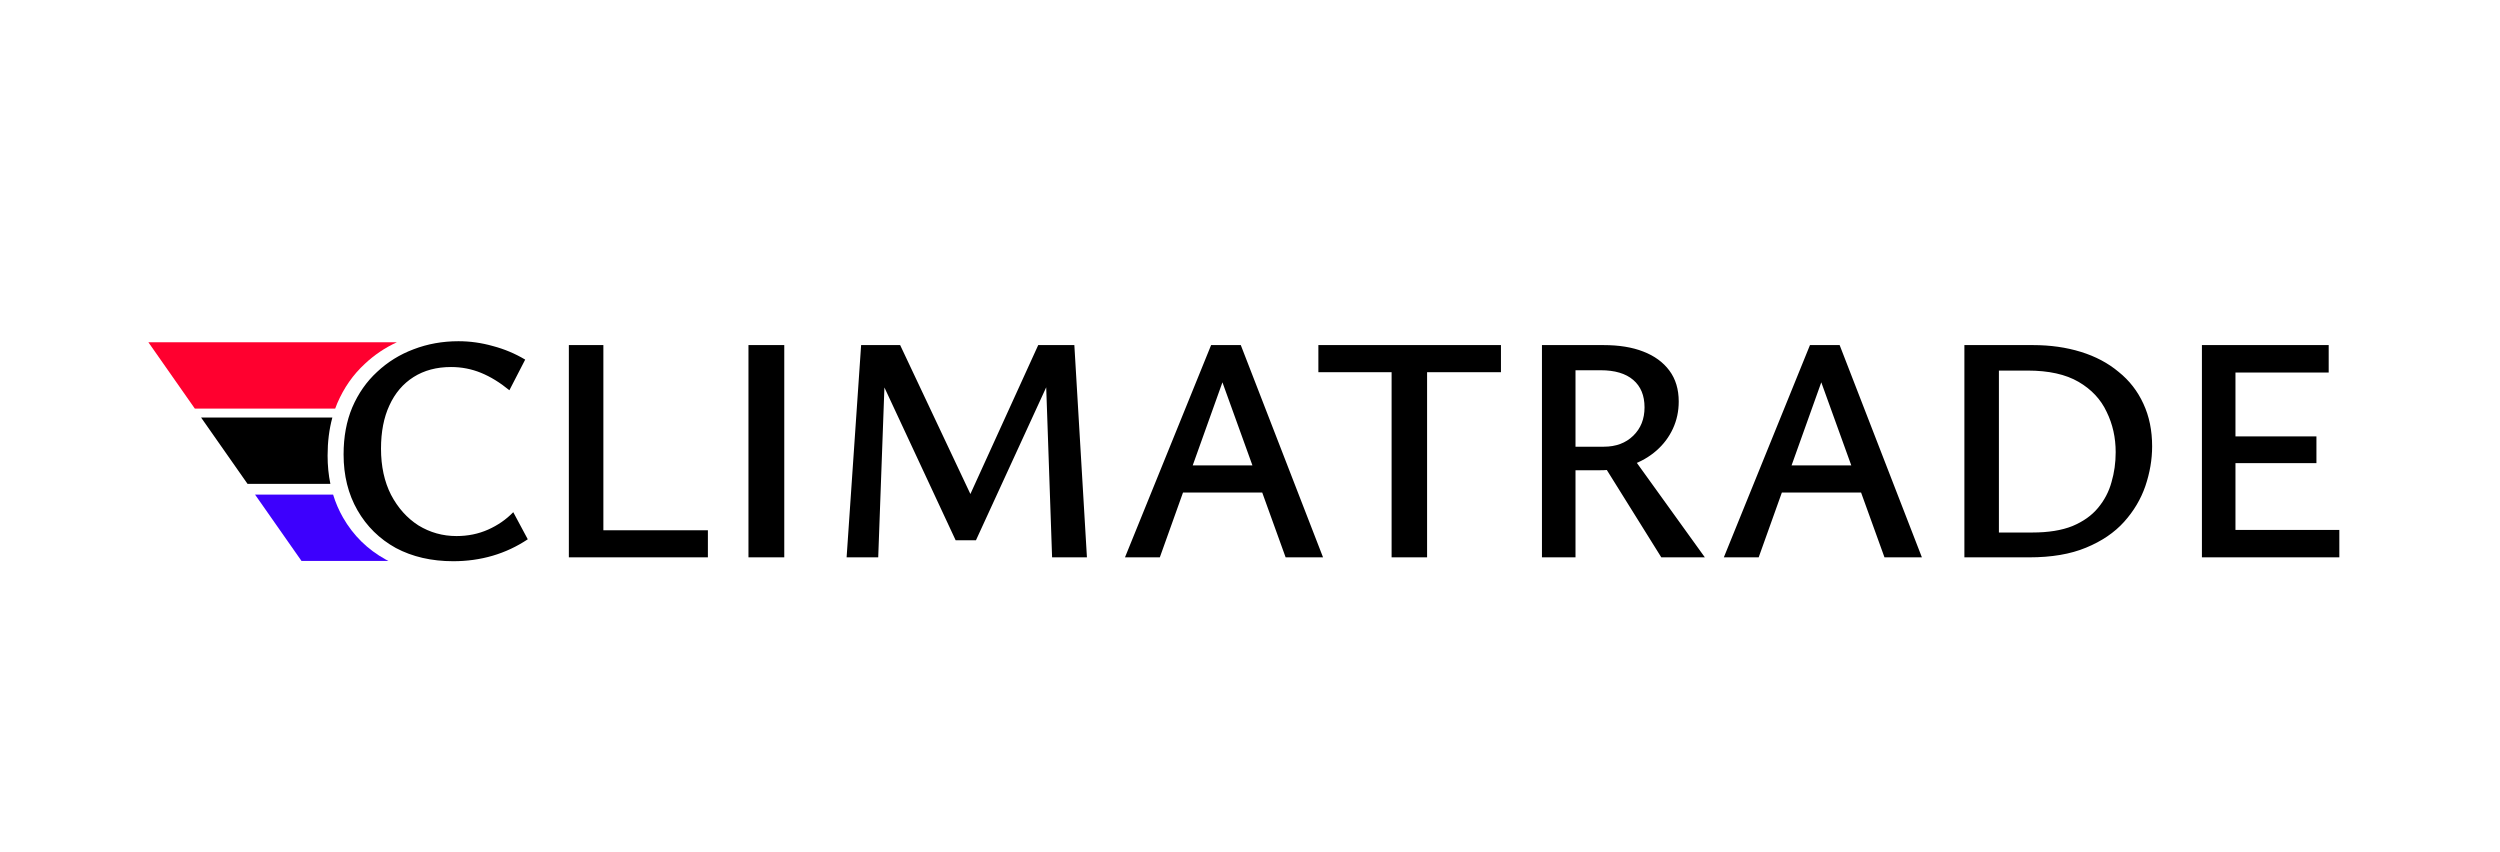
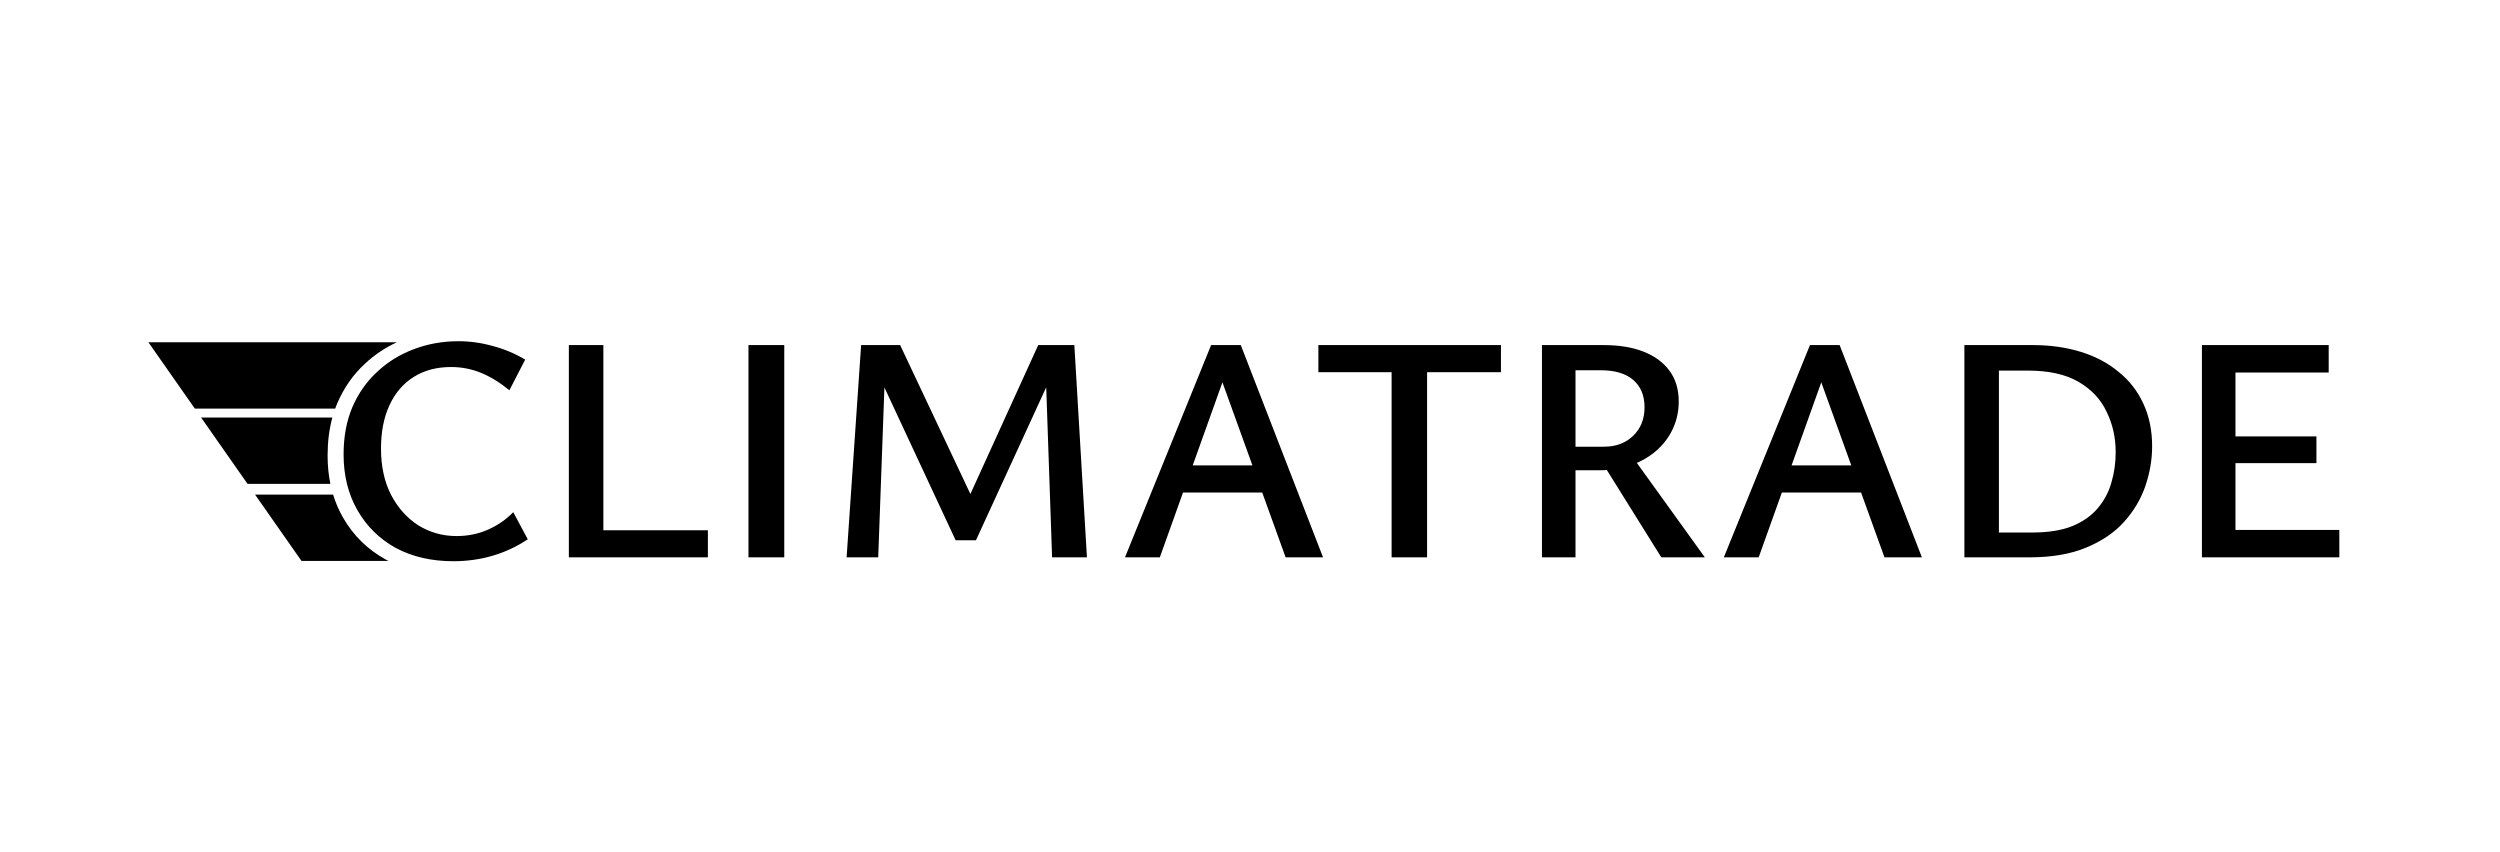
<svg xmlns="http://www.w3.org/2000/svg" width="1395" height="475" viewBox="0 0 1395 475" fill="none">
  <path d="M252.92 313.16C240.8 313.16 230.12 310.7 220.88 305.78C211.76 300.74 204.62 293.72 199.46 284.72C194.3 275.72 191.72 265.34 191.72 253.58C191.72 243.74 193.34 234.98 196.58 227.3C199.94 219.5 204.56 212.9 210.44 207.5C216.32 201.98 223.1 197.78 230.78 194.9C238.58 191.9 246.92 190.4 255.8 190.4C262.28 190.4 268.7 191.3 275.06 193.1C281.42 194.78 287.42 197.3 293.06 200.66L284.24 217.76C278.96 213.44 273.68 210.2 268.4 208.04C263.12 205.88 257.54 204.8 251.66 204.8C243.62 204.8 236.66 206.66 230.78 210.38C224.9 214.1 220.4 219.38 217.28 226.22C214.16 232.94 212.6 240.98 212.6 250.34C212.6 260.18 214.46 268.76 218.18 276.08C222.02 283.4 227.12 289.1 233.48 293.18C239.96 297.14 247.04 299.12 254.72 299.12C261.08 299.12 266.96 297.92 272.36 295.52C277.76 293.12 282.44 289.88 286.4 285.8L294.5 300.92C288.38 305 281.84 308.06 274.88 310.1C267.92 312.14 260.6 313.16 252.92 313.16ZM317.422 311V192.56H336.682V311H317.422ZM323.542 311V295.88H395.002V311H323.542ZM417.643 311V192.56H437.623V311H417.643ZM587.066 311L583.286 201.74L592.286 197.6L544.586 301.46H533.246L488.606 205.7L488.786 192.56H502.286L544.226 281.48H538.826L579.326 192.56H599.486L606.506 311H587.066ZM472.406 311L480.506 192.56H494.366L490.046 311H472.406ZM717.38 311L678.32 202.82H685.88L647.18 311H627.74L675.8 192.56H692.36L738.26 311H717.38ZM648.98 274.82L654.56 259.7H706.4L714.5 274.82H648.98ZM776.513 311V192.56H796.313V311H776.513ZM735.653 207.68V192.56H837.533V207.68H735.653ZM860.41 311V192.56H894.79C903.43 192.56 910.81 193.76 916.93 196.16C923.17 198.56 928.03 202.1 931.51 206.78C934.99 211.46 936.73 217.22 936.73 224.06C936.73 229.46 935.65 234.5 933.49 239.18C931.33 243.86 928.27 247.94 924.31 251.42C920.35 254.9 915.67 257.6 910.27 259.52C904.87 261.44 898.99 262.4 892.63 262.4H867.61V249.26H894.97C901.69 249.26 907.15 247.22 911.35 243.14C915.55 239.06 917.65 233.78 917.65 227.3C917.65 220.7 915.55 215.6 911.35 212C907.15 208.4 901.09 206.6 893.17 206.6H879.13V311H860.41ZM927.01 311L893.89 257.9L909.19 252.5L951.31 311H927.01ZM1051.54 311L1012.48 202.82H1020.04L981.341 311H961.901L1009.96 192.56H1026.52L1072.42 311H1051.54ZM983.141 274.82L988.721 259.7H1040.56L1048.66 274.82H983.141ZM1096.13 311V192.56H1134.47C1144.07 192.56 1152.95 193.82 1161.11 196.34C1169.27 198.86 1176.29 202.58 1182.17 207.5C1188.17 212.3 1192.79 218.24 1196.03 225.32C1199.27 232.28 1200.89 240.2 1200.89 249.08C1200.89 256.4 1199.63 263.78 1197.11 271.22C1194.59 278.54 1190.63 285.2 1185.23 291.2C1179.83 297.2 1172.75 302 1163.99 305.6C1155.35 309.2 1144.79 311 1132.31 311H1096.13ZM1115.39 297.14H1134.11C1142.99 297.14 1150.43 295.94 1156.43 293.54C1162.43 291.02 1167.17 287.66 1170.65 283.46C1174.25 279.14 1176.77 274.34 1178.21 269.06C1179.77 263.78 1180.55 258.2 1180.55 252.32C1180.55 244.16 1178.87 236.66 1175.51 229.82C1172.27 222.86 1167.05 217.28 1159.85 213.08C1152.65 208.88 1143.17 206.78 1131.41 206.78H1115.39V297.14ZM1305.35 311H1228.67V192.56H1299.41V207.86H1247.39V295.7H1305.35V311ZM1234.79 258.44V243.5H1292.57V258.44H1234.79Z" fill="black" />
-   <path d="M185.878 276C187.256 280.514 189.096 284.781 191.4 288.8C197.134 298.8 205.067 306.6 215.2 312.2C215.715 312.474 216.235 312.74 216.758 313H168.235L142.327 276H185.878Z" fill="#3D00FD" />
+   <path d="M185.878 276C187.256 280.514 189.096 284.781 191.4 288.8C197.134 298.8 205.067 306.6 215.2 312.2C215.715 312.474 216.235 312.74 216.758 313H168.235L142.327 276H185.878Z" fill="black" />
  <path d="M185.449 233C183.684 239.479 182.8 246.545 182.8 254.2C182.8 259.743 183.318 265.009 184.35 270H138.126L112.219 233H185.449Z" fill="black" />
-   <path d="M221.409 191C214.819 194.041 208.882 198.041 203.6 203C197.066 209 191.933 216.333 188.2 225C187.785 225.984 187.396 226.984 187.028 228H108.718L82.81 191H221.409Z" fill="#FF002F" />
+   <path d="M221.409 191C214.819 194.041 208.882 198.041 203.6 203C197.066 209 191.933 216.333 188.2 225C187.785 225.984 187.396 226.984 187.028 228H108.718L82.81 191H221.409Z" fill="black" />
</svg>
